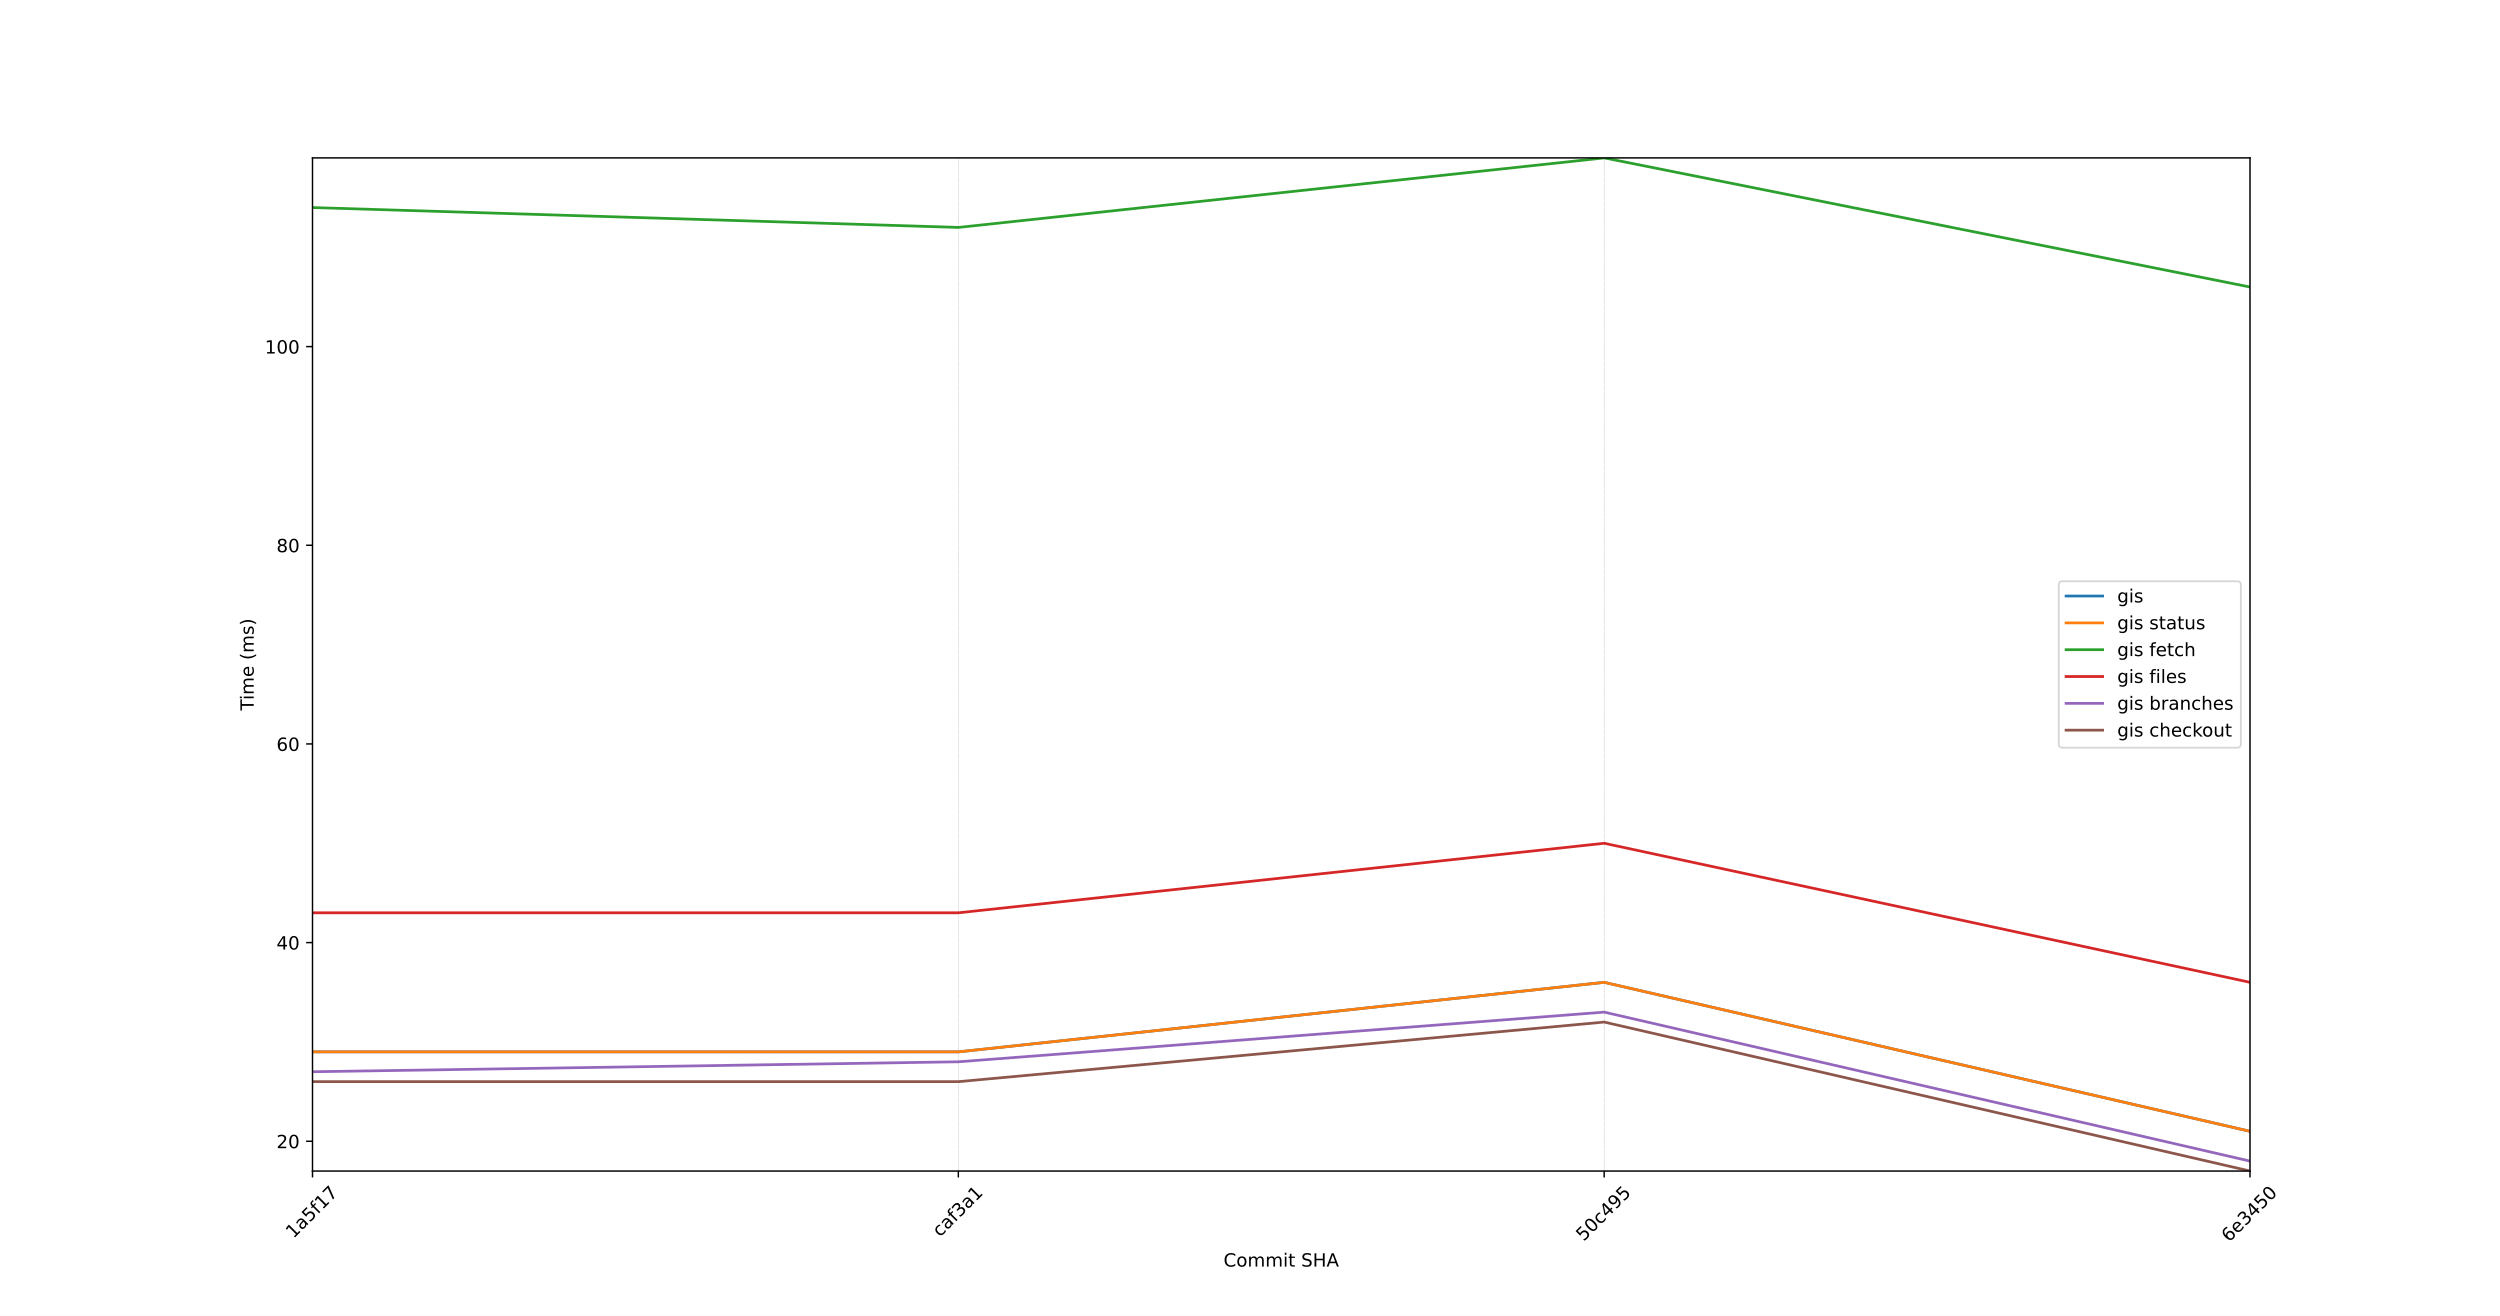
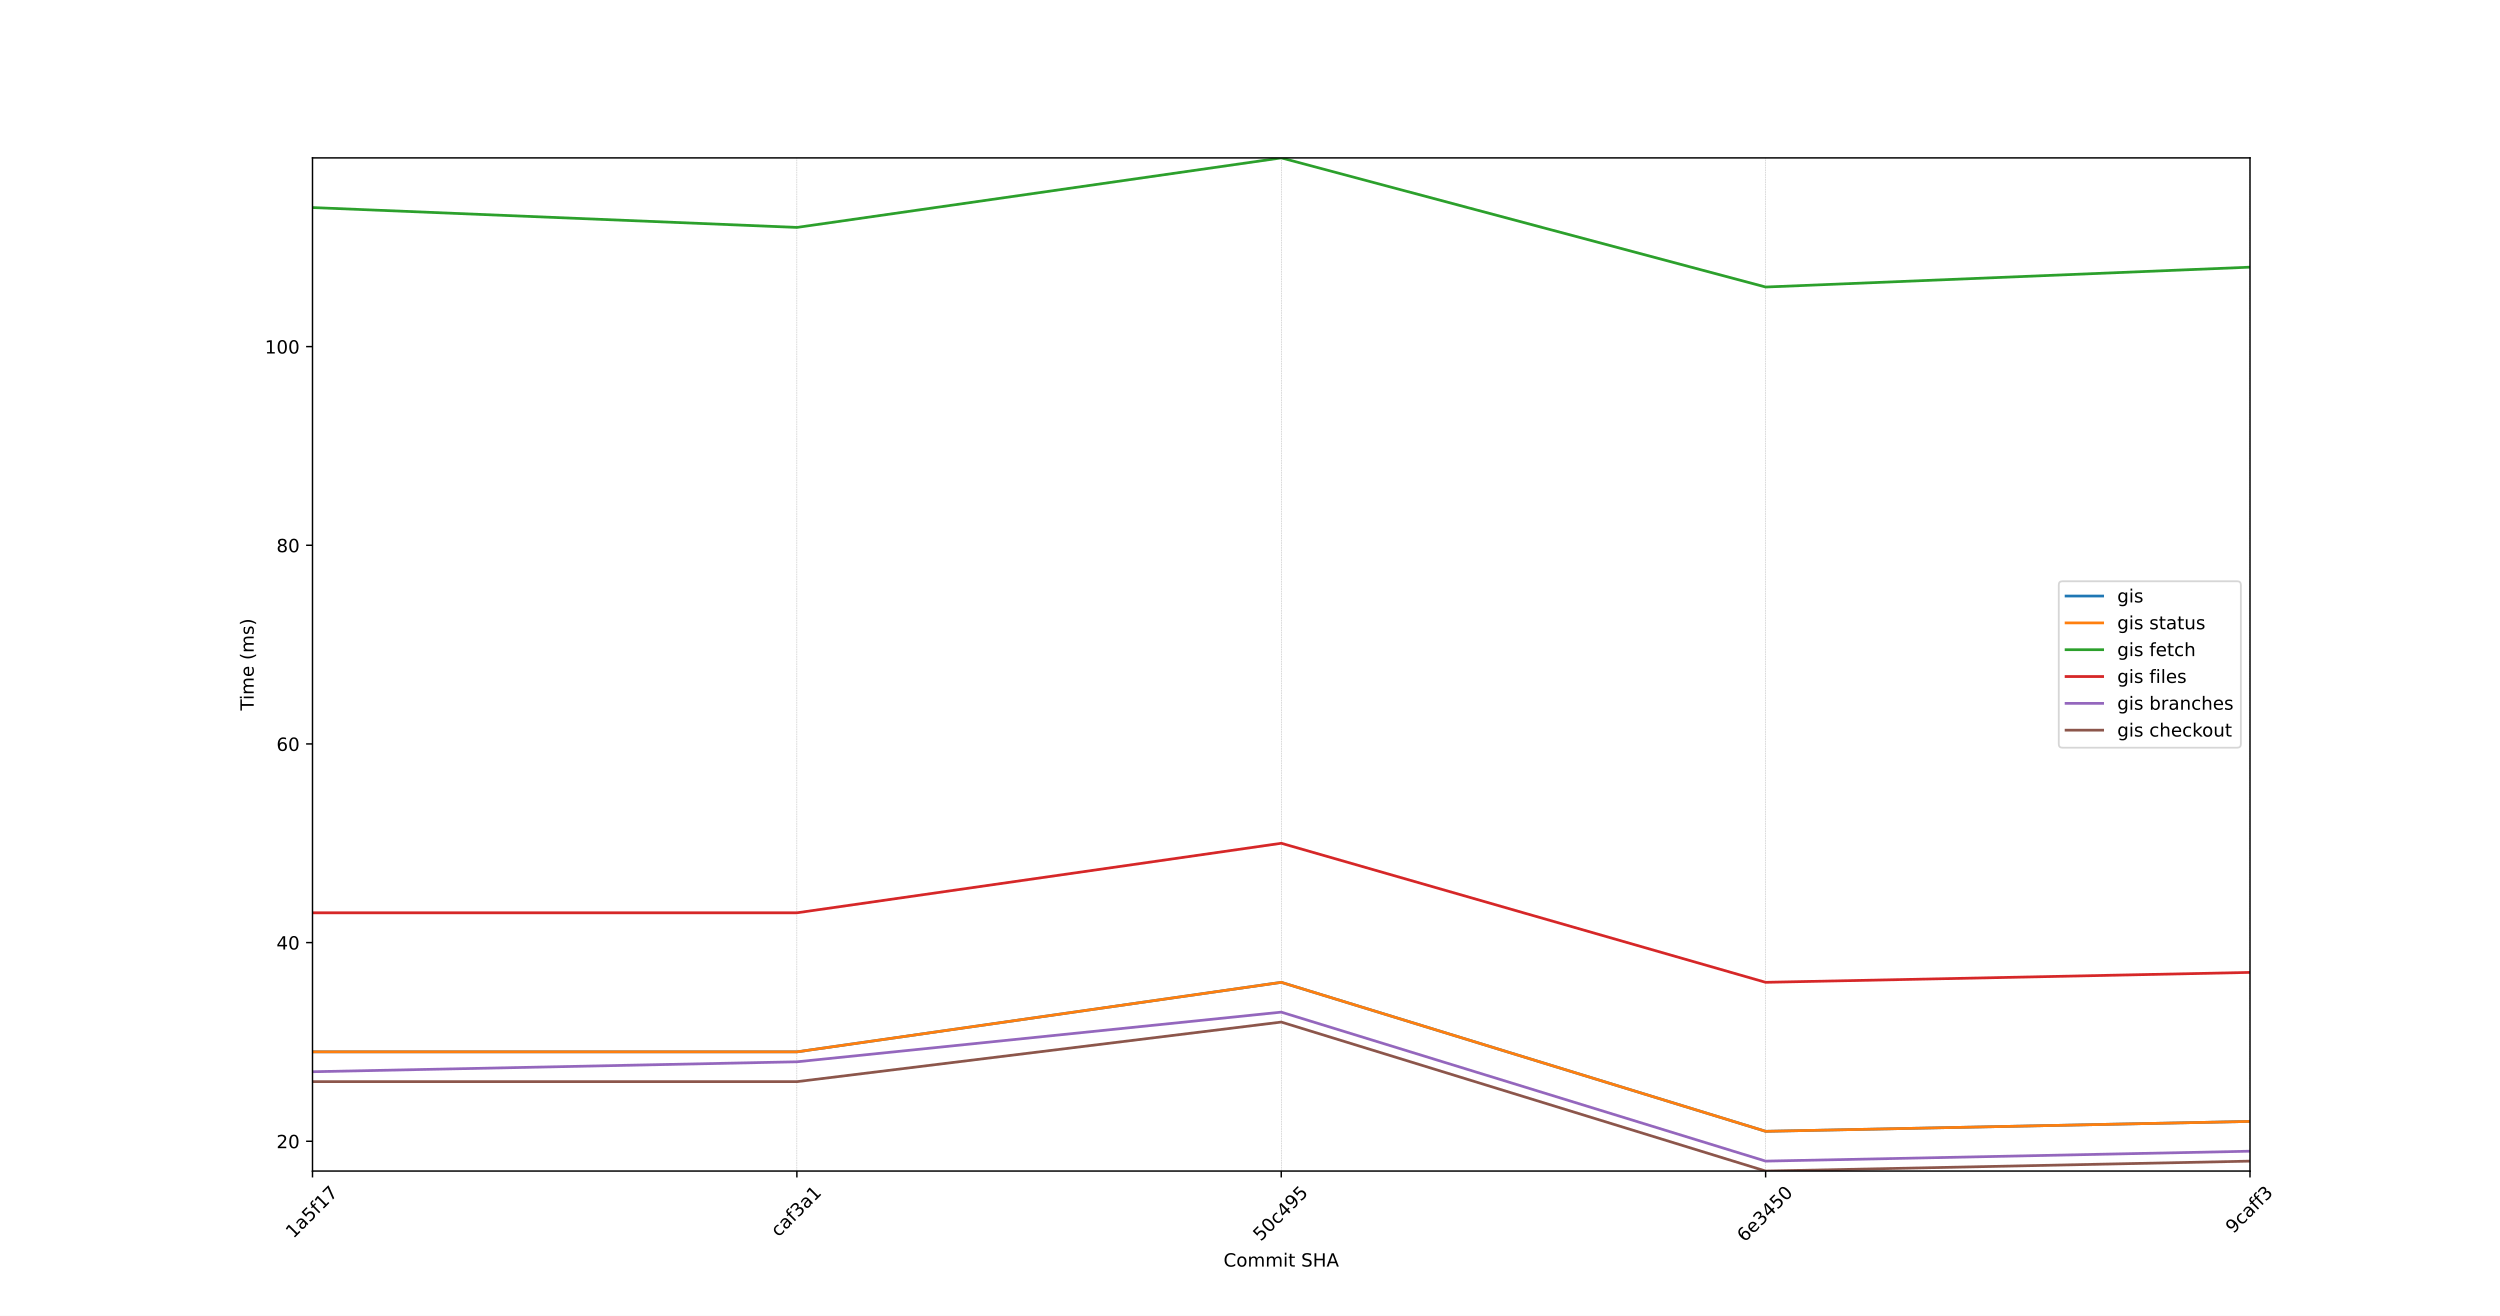
<svg xmlns="http://www.w3.org/2000/svg" xmlns:xlink="http://www.w3.org/1999/xlink" width="1368pt" height="720pt" viewBox="0 0 1368 720" version="1.1">
  <defs>
    <style type="text/css">*{stroke-linejoin: round; stroke-linecap: butt}</style>
  </defs>
  <g id="figure_1">
    <g id="patch_1">
      <path d="M 0 720  L 1368 720  L 1368 0  L 0 0  z " style="fill: #ffffff" />
    </g>
    <g id="axes_1">
      <g id="patch_2">
        <path d="M 171 640.8  L 1231.2 640.8  L 1231.2 86.4  L 171 86.4  z " style="fill: #ffffff" />
      </g>
      <g id="matplotlib.axis_1">
        <g id="xtick_1">
          <g id="line2d_1">
-             <path d="M 171 640.8  L 171 86.4  " clip-path="url(#p12f95e344f)" style="fill: none; stroke-dasharray: 0.925,0.4; stroke-dashoffset: 0; stroke: #b0b0b0; stroke-width: 0.25" />
+             <path d="M 171 640.8  L 171 86.4  " clip-path="url(#p77482edade)" style="fill: none; stroke-dasharray: 0.925,0.4; stroke-dashoffset: 0; stroke: #b0b0b0; stroke-width: 0.25" />
          </g>
          <g id="line2d_2">
            <defs>
-               <path id="m1bdcd561ec" d="M 0 0  L 0 3.5  " style="stroke: #000000; stroke-width: 0.8" />
-             </defs>
-             <g>
-               <use xlink:href="#m1bdcd561ec" x="171" y="640.8" style="stroke: #000000; stroke-width: 0.8" />
+               <path id="mb368ccbe7f" d="M 0 0  L 0 3.5  " style="stroke: #000000; stroke-width: 0.8" />
+             </defs>
+             <g>
+               <use xlink:href="#mb368ccbe7f" x="171" y="640.8" style="stroke: #000000; stroke-width: 0.8" />
            </g>
          </g>
          <g id="text_1">
            <g transform="translate(160.542 677.9913) rotate(-45) scale(0.1 -0.1)">
              <defs>
                <path id="DejaVuSans-31" d="M 794 531  L 1825 531  L 1825 4091  L 703 3866  L 703 4441  L 1819 4666  L 2450 4666  L 2450 531  L 3481 531  L 3481 0  L 794 0  L 794 531  z " transform="scale(0.015625)" />
                <path id="DejaVuSans-61" d="M 2194 1759  Q 1497 1759 1228 1600  Q 959 1441 959 1056  Q 959 750 1161 570  Q 1363 391 1709 391  Q 2188 391 2477 730  Q 2766 1069 2766 1631  L 2766 1759  L 2194 1759  z M 3341 1997  L 3341 0  L 2766 0  L 2766 531  Q 2569 213 2275 61  Q 1981 -91 1556 -91  Q 1019 -91 701 211  Q 384 513 384 1019  Q 384 1609 779 1909  Q 1175 2209 1959 2209  L 2766 2209  L 2766 2266  Q 2766 2663 2505 2880  Q 2244 3097 1772 3097  Q 1472 3097 1187 3025  Q 903 2953 641 2809  L 641 3341  Q 956 3463 1253 3523  Q 1550 3584 1831 3584  Q 2591 3584 2966 3190  Q 3341 2797 3341 1997  z " transform="scale(0.015625)" />
                <path id="DejaVuSans-35" d="M 691 4666  L 3169 4666  L 3169 4134  L 1269 4134  L 1269 2991  Q 1406 3038 1543 3061  Q 1681 3084 1819 3084  Q 2600 3084 3056 2656  Q 3513 2228 3513 1497  Q 3513 744 3044 326  Q 2575 -91 1722 -91  Q 1428 -91 1123 -41  Q 819 9 494 109  L 494 744  Q 775 591 1075 516  Q 1375 441 1709 441  Q 2250 441 2565 725  Q 2881 1009 2881 1497  Q 2881 1984 2565 2268  Q 2250 2553 1709 2553  Q 1456 2553 1204 2497  Q 953 2441 691 2322  L 691 4666  z " transform="scale(0.015625)" />
                <path id="DejaVuSans-66" d="M 2375 4863  L 2375 4384  L 1825 4384  Q 1516 4384 1395 4259  Q 1275 4134 1275 3809  L 1275 3500  L 2222 3500  L 2222 3053  L 1275 3053  L 1275 0  L 697 0  L 697 3053  L 147 3053  L 147 3500  L 697 3500  L 697 3744  Q 697 4328 969 4595  Q 1241 4863 1831 4863  L 2375 4863  z " transform="scale(0.015625)" />
                <path id="DejaVuSans-37" d="M 525 4666  L 3525 4666  L 3525 4397  L 1831 0  L 1172 0  L 2766 4134  L 525 4134  L 525 4666  z " transform="scale(0.015625)" />
              </defs>
              <use xlink:href="#DejaVuSans-31" />
              <use xlink:href="#DejaVuSans-61" x="63.623" />
              <use xlink:href="#DejaVuSans-35" x="124.902" />
              <use xlink:href="#DejaVuSans-66" x="188.525" />
              <use xlink:href="#DejaVuSans-31" x="223.73" />
              <use xlink:href="#DejaVuSans-37" x="287.354" />
            </g>
          </g>
        </g>
        <g id="xtick_2">
          <g id="line2d_3">
-             <path d="M 524.4 640.8  L 524.4 86.4  " clip-path="url(#p12f95e344f)" style="fill: none; stroke-dasharray: 0.925,0.4; stroke-dashoffset: 0; stroke: #b0b0b0; stroke-width: 0.25" />
+             <path d="M 436.05 640.8  L 436.05 86.4  " clip-path="url(#p77482edade)" style="fill: none; stroke-dasharray: 0.925,0.4; stroke-dashoffset: 0; stroke: #b0b0b0; stroke-width: 0.25" />
          </g>
          <g id="line2d_4">
            <g>
-               <use xlink:href="#m1bdcd561ec" x="524.4" y="640.8" style="stroke: #000000; stroke-width: 0.8" />
+               <use xlink:href="#mb368ccbe7f" x="436.05" y="640.8" style="stroke: #000000; stroke-width: 0.8" />
            </g>
          </g>
          <g id="text_2">
-             <g transform="translate(514.3304 677.2145) rotate(-45) scale(0.1 -0.1)">
+             <g transform="translate(425.9804 677.2145) rotate(-45) scale(0.1 -0.1)">
              <defs>
                <path id="DejaVuSans-63" d="M 3122 3366  L 3122 2828  Q 2878 2963 2633 3030  Q 2388 3097 2138 3097  Q 1578 3097 1268 2742  Q 959 2388 959 1747  Q 959 1106 1268 751  Q 1578 397 2138 397  Q 2388 397 2633 464  Q 2878 531 3122 666  L 3122 134  Q 2881 22 2623 -34  Q 2366 -91 2075 -91  Q 1284 -91 818 406  Q 353 903 353 1747  Q 353 2603 823 3093  Q 1294 3584 2113 3584  Q 2378 3584 2631 3529  Q 2884 3475 3122 3366  z " transform="scale(0.015625)" />
                <path id="DejaVuSans-33" d="M 2597 2516  Q 3050 2419 3304 2112  Q 3559 1806 3559 1356  Q 3559 666 3084 287  Q 2609 -91 1734 -91  Q 1441 -91 1130 -33  Q 819 25 488 141  L 488 750  Q 750 597 1062 519  Q 1375 441 1716 441  Q 2309 441 2620 675  Q 2931 909 2931 1356  Q 2931 1769 2642 2001  Q 2353 2234 1838 2234  L 1294 2234  L 1294 2753  L 1863 2753  Q 2328 2753 2575 2939  Q 2822 3125 2822 3475  Q 2822 3834 2567 4026  Q 2313 4219 1838 4219  Q 1578 4219 1281 4162  Q 984 4106 628 3988  L 628 4550  Q 988 4650 1302 4700  Q 1616 4750 1894 4750  Q 2613 4750 3031 4423  Q 3450 4097 3450 3541  Q 3450 3153 3228 2886  Q 3006 2619 2597 2516  z " transform="scale(0.015625)" />
              </defs>
              <use xlink:href="#DejaVuSans-63" />
              <use xlink:href="#DejaVuSans-61" x="54.98" />
              <use xlink:href="#DejaVuSans-66" x="116.26" />
              <use xlink:href="#DejaVuSans-33" x="151.465" />
              <use xlink:href="#DejaVuSans-61" x="215.088" />
              <use xlink:href="#DejaVuSans-31" x="276.367" />
            </g>
          </g>
        </g>
        <g id="xtick_3">
          <g id="line2d_5">
-             <path d="M 877.8 640.8  L 877.8 86.4  " clip-path="url(#p12f95e344f)" style="fill: none; stroke-dasharray: 0.925,0.4; stroke-dashoffset: 0; stroke: #b0b0b0; stroke-width: 0.25" />
+             <path d="M 701.1 640.8  L 701.1 86.4  " clip-path="url(#p77482edade)" style="fill: none; stroke-dasharray: 0.925,0.4; stroke-dashoffset: 0; stroke: #b0b0b0; stroke-width: 0.25" />
          </g>
          <g id="line2d_6">
            <g>
-               <use xlink:href="#m1bdcd561ec" x="877.8" y="640.8" style="stroke: #000000; stroke-width: 0.8" />
+               <use xlink:href="#mb368ccbe7f" x="701.1" y="640.8" style="stroke: #000000; stroke-width: 0.8" />
            </g>
          </g>
          <g id="text_3">
-             <g transform="translate(866.5598 679.5557) rotate(-45) scale(0.1 -0.1)">
+             <g transform="translate(689.8598 679.5557) rotate(-45) scale(0.1 -0.1)">
              <defs>
                <path id="DejaVuSans-30" d="M 2034 4250  Q 1547 4250 1301 3770  Q 1056 3291 1056 2328  Q 1056 1369 1301 889  Q 1547 409 2034 409  Q 2525 409 2770 889  Q 3016 1369 3016 2328  Q 3016 3291 2770 3770  Q 2525 4250 2034 4250  z M 2034 4750  Q 2819 4750 3233 4129  Q 3647 3509 3647 2328  Q 3647 1150 3233 529  Q 2819 -91 2034 -91  Q 1250 -91 836 529  Q 422 1150 422 2328  Q 422 3509 836 4129  Q 1250 4750 2034 4750  z " transform="scale(0.015625)" />
                <path id="DejaVuSans-34" d="M 2419 4116  L 825 1625  L 2419 1625  L 2419 4116  z M 2253 4666  L 3047 4666  L 3047 1625  L 3713 1625  L 3713 1100  L 3047 1100  L 3047 0  L 2419 0  L 2419 1100  L 313 1100  L 313 1709  L 2253 4666  z " transform="scale(0.015625)" />
                <path id="DejaVuSans-39" d="M 703 97  L 703 672  Q 941 559 1184 500  Q 1428 441 1663 441  Q 2288 441 2617 861  Q 2947 1281 2994 2138  Q 2813 1869 2534 1725  Q 2256 1581 1919 1581  Q 1219 1581 811 2004  Q 403 2428 403 3163  Q 403 3881 828 4315  Q 1253 4750 1959 4750  Q 2769 4750 3195 4129  Q 3622 3509 3622 2328  Q 3622 1225 3098 567  Q 2575 -91 1691 -91  Q 1453 -91 1209 -44  Q 966 3 703 97  z M 1959 2075  Q 2384 2075 2632 2365  Q 2881 2656 2881 3163  Q 2881 3666 2632 3958  Q 2384 4250 1959 4250  Q 1534 4250 1286 3958  Q 1038 3666 1038 3163  Q 1038 2656 1286 2365  Q 1534 2075 1959 2075  z " transform="scale(0.015625)" />
              </defs>
              <use xlink:href="#DejaVuSans-35" />
              <use xlink:href="#DejaVuSans-30" x="63.623" />
              <use xlink:href="#DejaVuSans-63" x="127.246" />
              <use xlink:href="#DejaVuSans-34" x="182.227" />
              <use xlink:href="#DejaVuSans-39" x="245.85" />
              <use xlink:href="#DejaVuSans-35" x="309.473" />
            </g>
          </g>
        </g>
        <g id="xtick_4">
          <g id="line2d_7">
-             <path d="M 1231.2 640.8  L 1231.2 86.4  " clip-path="url(#p12f95e344f)" style="fill: none; stroke-dasharray: 0.925,0.4; stroke-dashoffset: 0; stroke: #b0b0b0; stroke-width: 0.25" />
+             <path d="M 966.15 640.8  L 966.15 86.4  " clip-path="url(#p77482edade)" style="fill: none; stroke-dasharray: 0.925,0.4; stroke-dashoffset: 0; stroke: #b0b0b0; stroke-width: 0.25" />
          </g>
          <g id="line2d_8">
            <g>
-               <use xlink:href="#m1bdcd561ec" x="1231.2" y="640.8" style="stroke: #000000; stroke-width: 0.8" />
+               <use xlink:href="#mb368ccbe7f" x="966.15" y="640.8" style="stroke: #000000; stroke-width: 0.8" />
            </g>
          </g>
          <g id="text_4">
-             <g transform="translate(1219.728 680.0187) rotate(-45) scale(0.1 -0.1)">
+             <g transform="translate(954.6783 680.0187) rotate(-45) scale(0.1 -0.1)">
              <defs>
                <path id="DejaVuSans-36" d="M 2113 2584  Q 1688 2584 1439 2293  Q 1191 2003 1191 1497  Q 1191 994 1439 701  Q 1688 409 2113 409  Q 2538 409 2786 701  Q 3034 994 3034 1497  Q 3034 2003 2786 2293  Q 2538 2584 2113 2584  z M 3366 4563  L 3366 3988  Q 3128 4100 2886 4159  Q 2644 4219 2406 4219  Q 1781 4219 1451 3797  Q 1122 3375 1075 2522  Q 1259 2794 1537 2939  Q 1816 3084 2150 3084  Q 2853 3084 3261 2657  Q 3669 2231 3669 1497  Q 3669 778 3244 343  Q 2819 -91 2113 -91  Q 1303 -91 875 529  Q 447 1150 447 2328  Q 447 3434 972 4092  Q 1497 4750 2381 4750  Q 2619 4750 2861 4703  Q 3103 4656 3366 4563  z " transform="scale(0.015625)" />
                <path id="DejaVuSans-65" d="M 3597 1894  L 3597 1613  L 953 1613  Q 991 1019 1311 708  Q 1631 397 2203 397  Q 2534 397 2845 478  Q 3156 559 3463 722  L 3463 178  Q 3153 47 2828 -22  Q 2503 -91 2169 -91  Q 1331 -91 842 396  Q 353 884 353 1716  Q 353 2575 817 3079  Q 1281 3584 2069 3584  Q 2775 3584 3186 3129  Q 3597 2675 3597 1894  z M 3022 2063  Q 3016 2534 2758 2815  Q 2500 3097 2075 3097  Q 1594 3097 1305 2825  Q 1016 2553 972 2059  L 3022 2063  z " transform="scale(0.015625)" />
              </defs>
              <use xlink:href="#DejaVuSans-36" />
              <use xlink:href="#DejaVuSans-65" x="63.623" />
              <use xlink:href="#DejaVuSans-33" x="125.146" />
              <use xlink:href="#DejaVuSans-34" x="188.77" />
              <use xlink:href="#DejaVuSans-35" x="252.393" />
              <use xlink:href="#DejaVuSans-30" x="316.016" />
            </g>
          </g>
        </g>
-         <g id="text_5">
+         <g id="xtick_5">
+           <g id="line2d_9">
+             <path d="M 1231.2 640.8  L 1231.2 86.4  " clip-path="url(#p77482edade)" style="fill: none; stroke-dasharray: 0.925,0.4; stroke-dashoffset: 0; stroke: #b0b0b0; stroke-width: 0.25" />
+           </g>
+           <g id="line2d_10">
+             <g>
+               <use xlink:href="#mb368ccbe7f" x="1231.2" y="640.8" style="stroke: #000000; stroke-width: 0.8" />
+             </g>
+           </g>
+           <g id="text_5">
+             <g transform="translate(1222.052 675.3705) rotate(-45) scale(0.1 -0.1)">
+               <use xlink:href="#DejaVuSans-39" />
+               <use xlink:href="#DejaVuSans-63" x="63.623" />
+               <use xlink:href="#DejaVuSans-61" x="118.604" />
+               <use xlink:href="#DejaVuSans-66" x="179.883" />
+               <use xlink:href="#DejaVuSans-66" x="215.088" />
+               <use xlink:href="#DejaVuSans-33" x="250.293" />
+             </g>
+           </g>
+         </g>
+         <g id="text_6">
          <g transform="translate(669.5156 693.0877) scale(0.1 -0.1)">
            <defs>
              <path id="DejaVuSans-43" d="M 4122 4306  L 4122 3641  Q 3803 3938 3442 4084  Q 3081 4231 2675 4231  Q 1875 4231 1450 3742  Q 1025 3253 1025 2328  Q 1025 1406 1450 917  Q 1875 428 2675 428  Q 3081 428 3442 575  Q 3803 722 4122 1019  L 4122 359  Q 3791 134 3420 21  Q 3050 -91 2638 -91  Q 1578 -91 968 557  Q 359 1206 359 2328  Q 359 3453 968 4101  Q 1578 4750 2638 4750  Q 3056 4750 3426 4639  Q 3797 4528 4122 4306  z " transform="scale(0.015625)" />
              <path id="DejaVuSans-6f" d="M 1959 3097  Q 1497 3097 1228 2736  Q 959 2375 959 1747  Q 959 1119 1226 758  Q 1494 397 1959 397  Q 2419 397 2687 759  Q 2956 1122 2956 1747  Q 2956 2369 2687 2733  Q 2419 3097 1959 3097  z M 1959 3584  Q 2709 3584 3137 3096  Q 3566 2609 3566 1747  Q 3566 888 3137 398  Q 2709 -91 1959 -91  Q 1206 -91 779 398  Q 353 888 353 1747  Q 353 2609 779 3096  Q 1206 3584 1959 3584  z " transform="scale(0.015625)" />
              <path id="DejaVuSans-6d" d="M 3328 2828  Q 3544 3216 3844 3400  Q 4144 3584 4550 3584  Q 5097 3584 5394 3201  Q 5691 2819 5691 2113  L 5691 0  L 5113 0  L 5113 2094  Q 5113 2597 4934 2840  Q 4756 3084 4391 3084  Q 3944 3084 3684 2787  Q 3425 2491 3425 1978  L 3425 0  L 2847 0  L 2847 2094  Q 2847 2600 2669 2842  Q 2491 3084 2119 3084  Q 1678 3084 1418 2786  Q 1159 2488 1159 1978  L 1159 0  L 581 0  L 581 3500  L 1159 3500  L 1159 2956  Q 1356 3278 1631 3431  Q 1906 3584 2284 3584  Q 2666 3584 2933 3390  Q 3200 3197 3328 2828  z " transform="scale(0.015625)" />
              <path id="DejaVuSans-69" d="M 603 3500  L 1178 3500  L 1178 0  L 603 0  L 603 3500  z M 603 4863  L 1178 4863  L 1178 4134  L 603 4134  L 603 4863  z " transform="scale(0.015625)" />
              <path id="DejaVuSans-74" d="M 1172 4494  L 1172 3500  L 2356 3500  L 2356 3053  L 1172 3053  L 1172 1153  Q 1172 725 1289 603  Q 1406 481 1766 481  L 2356 481  L 2356 0  L 1766 0  Q 1100 0 847 248  Q 594 497 594 1153  L 594 3053  L 172 3053  L 172 3500  L 594 3500  L 594 4494  L 1172 4494  z " transform="scale(0.015625)" />
              <path id="DejaVuSans-20" transform="scale(0.015625)" />
              <path id="DejaVuSans-53" d="M 3425 4513  L 3425 3897  Q 3066 4069 2747 4153  Q 2428 4238 2131 4238  Q 1616 4238 1336 4038  Q 1056 3838 1056 3469  Q 1056 3159 1242 3001  Q 1428 2844 1947 2747  L 2328 2669  Q 3034 2534 3370 2195  Q 3706 1856 3706 1288  Q 3706 609 3251 259  Q 2797 -91 1919 -91  Q 1588 -91 1214 -16  Q 841 59 441 206  L 441 856  Q 825 641 1194 531  Q 1563 422 1919 422  Q 2459 422 2753 634  Q 3047 847 3047 1241  Q 3047 1584 2836 1778  Q 2625 1972 2144 2069  L 1759 2144  Q 1053 2284 737 2584  Q 422 2884 422 3419  Q 422 4038 858 4394  Q 1294 4750 2059 4750  Q 2388 4750 2728 4690  Q 3069 4631 3425 4513  z " transform="scale(0.015625)" />
              <path id="DejaVuSans-48" d="M 628 4666  L 1259 4666  L 1259 2753  L 3553 2753  L 3553 4666  L 4184 4666  L 4184 0  L 3553 0  L 3553 2222  L 1259 2222  L 1259 0  L 628 0  L 628 4666  z " transform="scale(0.015625)" />
              <path id="DejaVuSans-41" d="M 2188 4044  L 1331 1722  L 3047 1722  L 2188 4044  z M 1831 4666  L 2547 4666  L 4325 0  L 3669 0  L 3244 1197  L 1141 1197  L 716 0  L 50 0  L 1831 4666  z " transform="scale(0.015625)" />
            </defs>
            <use xlink:href="#DejaVuSans-43" />
            <use xlink:href="#DejaVuSans-6f" x="69.824" />
            <use xlink:href="#DejaVuSans-6d" x="131.006" />
            <use xlink:href="#DejaVuSans-6d" x="228.418" />
            <use xlink:href="#DejaVuSans-69" x="325.83" />
            <use xlink:href="#DejaVuSans-74" x="353.613" />
            <use xlink:href="#DejaVuSans-20" x="392.822" />
            <use xlink:href="#DejaVuSans-53" x="424.609" />
            <use xlink:href="#DejaVuSans-48" x="488.086" />
            <use xlink:href="#DejaVuSans-41" x="563.281" />
          </g>
        </g>
      </g>
      <g id="matplotlib.axis_2">
        <g id="ytick_1">
-           <g id="line2d_9">
-             <defs>
-               <path id="m704fccccf2" d="M 0 0  L -3.5 0  " style="stroke: #000000; stroke-width: 0.8" />
-             </defs>
-             <g>
-               <use xlink:href="#m704fccccf2" x="171" y="624.494" style="stroke: #000000; stroke-width: 0.8" />
-             </g>
-           </g>
-           <g id="text_6">
+           <g id="line2d_11">
+             <defs>
+               <path id="mae0abee062" d="M 0 0  L -3.5 0  " style="stroke: #000000; stroke-width: 0.8" />
+             </defs>
+             <g>
+               <use xlink:href="#mae0abee062" x="171" y="624.494" style="stroke: #000000; stroke-width: 0.8" />
+             </g>
+           </g>
+           <g id="text_7">
            <g transform="translate(151.275 628.2933) scale(0.1 -0.1)">
              <defs>
                <path id="DejaVuSans-32" d="M 1228 531  L 3431 531  L 3431 0  L 469 0  L 469 531  Q 828 903 1448 1529  Q 2069 2156 2228 2338  Q 2531 2678 2651 2914  Q 2772 3150 2772 3378  Q 2772 3750 2511 3984  Q 2250 4219 1831 4219  Q 1534 4219 1204 4116  Q 875 4013 500 3803  L 500 4441  Q 881 4594 1212 4672  Q 1544 4750 1819 4750  Q 2544 4750 2975 4387  Q 3406 4025 3406 3419  Q 3406 3131 3298 2873  Q 3191 2616 2906 2266  Q 2828 2175 2409 1742  Q 1991 1309 1228 531  z " transform="scale(0.015625)" />
              </defs>
              <use xlink:href="#DejaVuSans-32" />
              <use xlink:href="#DejaVuSans-30" x="63.623" />
            </g>
          </g>
        </g>
        <g id="ytick_2">
-           <g id="line2d_10">
-             <g>
-               <use xlink:href="#m704fccccf2" x="171" y="515.788" style="stroke: #000000; stroke-width: 0.8" />
-             </g>
-           </g>
-           <g id="text_7">
+           <g id="line2d_12">
+             <g>
+               <use xlink:href="#mae0abee062" x="171" y="515.788" style="stroke: #000000; stroke-width: 0.8" />
+             </g>
+           </g>
+           <g id="text_8">
            <g transform="translate(151.275 519.5875) scale(0.1 -0.1)">
              <use xlink:href="#DejaVuSans-34" />
              <use xlink:href="#DejaVuSans-30" x="63.623" />
            </g>
          </g>
        </g>
        <g id="ytick_3">
-           <g id="line2d_11">
-             <g>
-               <use xlink:href="#m704fccccf2" x="171" y="407.082" style="stroke: #000000; stroke-width: 0.8" />
-             </g>
-           </g>
-           <g id="text_8">
+           <g id="line2d_13">
+             <g>
+               <use xlink:href="#mae0abee062" x="171" y="407.082" style="stroke: #000000; stroke-width: 0.8" />
+             </g>
+           </g>
+           <g id="text_9">
            <g transform="translate(151.275 410.8816) scale(0.1 -0.1)">
              <use xlink:href="#DejaVuSans-36" />
              <use xlink:href="#DejaVuSans-30" x="63.623" />
            </g>
          </g>
        </g>
        <g id="ytick_4">
-           <g id="line2d_12">
-             <g>
-               <use xlink:href="#m704fccccf2" x="171" y="298.376" style="stroke: #000000; stroke-width: 0.8" />
-             </g>
-           </g>
-           <g id="text_9">
+           <g id="line2d_14">
+             <g>
+               <use xlink:href="#mae0abee062" x="171" y="298.376" style="stroke: #000000; stroke-width: 0.8" />
+             </g>
+           </g>
+           <g id="text_10">
            <g transform="translate(151.275 302.1757) scale(0.1 -0.1)">
              <defs>
                <path id="DejaVuSans-38" d="M 2034 2216  Q 1584 2216 1326 1975  Q 1069 1734 1069 1313  Q 1069 891 1326 650  Q 1584 409 2034 409  Q 2484 409 2743 651  Q 3003 894 3003 1313  Q 3003 1734 2745 1975  Q 2488 2216 2034 2216  z M 1403 2484  Q 997 2584 770 2862  Q 544 3141 544 3541  Q 544 4100 942 4425  Q 1341 4750 2034 4750  Q 2731 4750 3128 4425  Q 3525 4100 3525 3541  Q 3525 3141 3298 2862  Q 3072 2584 2669 2484  Q 3125 2378 3379 2068  Q 3634 1759 3634 1313  Q 3634 634 3220 271  Q 2806 -91 2034 -91  Q 1263 -91 848 271  Q 434 634 434 1313  Q 434 1759 690 2068  Q 947 2378 1403 2484  z M 1172 3481  Q 1172 3119 1398 2916  Q 1625 2713 2034 2713  Q 2441 2713 2670 2916  Q 2900 3119 2900 3481  Q 2900 3844 2670 4047  Q 2441 4250 2034 4250  Q 1625 4250 1398 4047  Q 1172 3844 1172 3481  z " transform="scale(0.015625)" />
              </defs>
              <use xlink:href="#DejaVuSans-38" />
              <use xlink:href="#DejaVuSans-30" x="63.623" />
            </g>
          </g>
        </g>
        <g id="ytick_5">
-           <g id="line2d_13">
-             <g>
-               <use xlink:href="#m704fccccf2" x="171" y="189.671" style="stroke: #000000; stroke-width: 0.8" />
-             </g>
-           </g>
-           <g id="text_10">
+           <g id="line2d_15">
+             <g>
+               <use xlink:href="#mae0abee062" x="171" y="189.671" style="stroke: #000000; stroke-width: 0.8" />
+             </g>
+           </g>
+           <g id="text_11">
            <g transform="translate(144.9125 193.4698) scale(0.1 -0.1)">
              <use xlink:href="#DejaVuSans-31" />
              <use xlink:href="#DejaVuSans-30" x="63.623" />
              <use xlink:href="#DejaVuSans-30" x="127.246" />
            </g>
          </g>
        </g>
-         <g id="text_11">
+         <g id="text_12">
          <g transform="translate(138.8328 388.7992) rotate(-90) scale(0.1 -0.1)">
            <defs>
              <path id="DejaVuSans-54" d="M -19 4666  L 3928 4666  L 3928 4134  L 2272 4134  L 2272 0  L 1638 0  L 1638 4134  L -19 4134  L -19 4666  z " transform="scale(0.015625)" />
              <path id="DejaVuSans-28" d="M 1984 4856  Q 1566 4138 1362 3434  Q 1159 2731 1159 2009  Q 1159 1288 1364 580  Q 1569 -128 1984 -844  L 1484 -844  Q 1016 -109 783 600  Q 550 1309 550 2009  Q 550 2706 781 3412  Q 1013 4119 1484 4856  L 1984 4856  z " transform="scale(0.015625)" />
              <path id="DejaVuSans-73" d="M 2834 3397  L 2834 2853  Q 2591 2978 2328 3040  Q 2066 3103 1784 3103  Q 1356 3103 1142 2972  Q 928 2841 928 2578  Q 928 2378 1081 2264  Q 1234 2150 1697 2047  L 1894 2003  Q 2506 1872 2764 1633  Q 3022 1394 3022 966  Q 3022 478 2636 193  Q 2250 -91 1575 -91  Q 1294 -91 989 -36  Q 684 19 347 128  L 347 722  Q 666 556 975 473  Q 1284 391 1588 391  Q 1994 391 2212 530  Q 2431 669 2431 922  Q 2431 1156 2273 1281  Q 2116 1406 1581 1522  L 1381 1569  Q 847 1681 609 1914  Q 372 2147 372 2553  Q 372 3047 722 3315  Q 1072 3584 1716 3584  Q 2034 3584 2315 3537  Q 2597 3491 2834 3397  z " transform="scale(0.015625)" />
              <path id="DejaVuSans-29" d="M 513 4856  L 1013 4856  Q 1481 4119 1714 3412  Q 1947 2706 1947 2009  Q 1947 1309 1714 600  Q 1481 -109 1013 -844  L 513 -844  Q 928 -128 1133 580  Q 1338 1288 1338 2009  Q 1338 2731 1133 3434  Q 928 4138 513 4856  z " transform="scale(0.015625)" />
            </defs>
            <use xlink:href="#DejaVuSans-54" />
            <use xlink:href="#DejaVuSans-69" x="57.959" />
            <use xlink:href="#DejaVuSans-6d" x="85.742" />
            <use xlink:href="#DejaVuSans-65" x="183.154" />
            <use xlink:href="#DejaVuSans-20" x="244.678" />
            <use xlink:href="#DejaVuSans-28" x="276.465" />
            <use xlink:href="#DejaVuSans-6d" x="315.479" />
            <use xlink:href="#DejaVuSans-73" x="412.891" />
            <use xlink:href="#DejaVuSans-29" x="464.99" />
          </g>
        </g>
      </g>
-       <g id="line2d_14">
-         <path d="M 171 575.576  L 524.4 575.576  L 877.8 537.529  L 1231.2 619.059  " clip-path="url(#p12f95e344f)" style="fill: none; stroke: #1f77b4; stroke-width: 1.5; stroke-linecap: square" />
-       </g>
-       <g id="line2d_15">
-         <path d="M 171 575.576  L 524.4 575.576  L 877.8 537.529  L 1231.2 619.059  " clip-path="url(#p12f95e344f)" style="fill: none; stroke: #ff7f0e; stroke-width: 1.5; stroke-linecap: square" />
-       </g>
      <g id="line2d_16">
-         <path d="M 171 113.576  L 524.4 124.447  L 877.8 86.4  L 1231.2 157.059  " clip-path="url(#p12f95e344f)" style="fill: none; stroke: #2ca02c; stroke-width: 1.5; stroke-linecap: square" />
+         <path d="M 171 575.576  L 436.05 575.576  L 701.1 537.529  L 966.15 619.059  L 1231.2 613.624  " clip-path="url(#p77482edade)" style="fill: none; stroke: #1f77b4; stroke-width: 1.5; stroke-linecap: square" />
      </g>
      <g id="line2d_17">
-         <path d="M 171 499.482  L 524.4 499.482  L 877.8 461.435  L 1231.2 537.529  " clip-path="url(#p12f95e344f)" style="fill: none; stroke: #d62728; stroke-width: 1.5; stroke-linecap: square" />
+         <path d="M 171 575.576  L 436.05 575.576  L 701.1 537.529  L 966.15 619.059  L 1231.2 613.624  " clip-path="url(#p77482edade)" style="fill: none; stroke: #ff7f0e; stroke-width: 1.5; stroke-linecap: square" />
      </g>
      <g id="line2d_18">
-         <path d="M 171 586.447  L 524.4 581.012  L 877.8 553.835  L 1231.2 635.365  " clip-path="url(#p12f95e344f)" style="fill: none; stroke: #9467bd; stroke-width: 1.5; stroke-linecap: square" />
+         <path d="M 171 113.576  L 436.05 124.447  L 701.1 86.4  L 966.15 157.059  L 1231.2 146.188  " clip-path="url(#p77482edade)" style="fill: none; stroke: #2ca02c; stroke-width: 1.5; stroke-linecap: square" />
      </g>
      <g id="line2d_19">
-         <path d="M 171 591.882  L 524.4 591.882  L 877.8 559.271  L 1231.2 640.8  " clip-path="url(#p12f95e344f)" style="fill: none; stroke: #8c564b; stroke-width: 1.5; stroke-linecap: square" />
+         <path d="M 171 499.482  L 436.05 499.482  L 701.1 461.435  L 966.15 537.529  L 1231.2 532.094  " clip-path="url(#p77482edade)" style="fill: none; stroke: #d62728; stroke-width: 1.5; stroke-linecap: square" />
+       </g>
+       <g id="line2d_20">
+         <path d="M 171 586.447  L 436.05 581.012  L 701.1 553.835  L 966.15 635.365  L 1231.2 629.929  " clip-path="url(#p77482edade)" style="fill: none; stroke: #9467bd; stroke-width: 1.5; stroke-linecap: square" />
+       </g>
+       <g id="line2d_21">
+         <path d="M 171 591.882  L 436.05 591.882  L 701.1 559.271  L 966.15 640.8  L 1231.2 635.365  " clip-path="url(#p77482edade)" style="fill: none; stroke: #8c564b; stroke-width: 1.5; stroke-linecap: square" />
      </g>
      <g id="patch_3">
        <path d="M 171 640.8  L 171 86.4  " style="fill: none; stroke: #000000; stroke-width: 0.8; stroke-linejoin: miter; stroke-linecap: square" />
      </g>
      <g id="patch_4">
        <path d="M 1231.2 640.8  L 1231.2 86.4  " style="fill: none; stroke: #000000; stroke-width: 0.8; stroke-linejoin: miter; stroke-linecap: square" />
      </g>
      <g id="patch_5">
        <path d="M 171 640.8  L 1231.2 640.8  " style="fill: none; stroke: #000000; stroke-width: 0.8; stroke-linejoin: miter; stroke-linecap: square" />
      </g>
      <g id="patch_6">
        <path d="M 171 86.4  L 1231.2 86.4  " style="fill: none; stroke: #000000; stroke-width: 0.8; stroke-linejoin: miter; stroke-linecap: square" />
      </g>
      <g id="legend_1">
        <g id="patch_7">
          <path d="M 1128.562 409.134  L 1224.2 409.134  Q 1226.2 409.134 1226.2 407.134  L 1226.2 320.066  Q 1226.2 318.066 1224.2 318.066  L 1128.562 318.066  Q 1126.562 318.066 1126.562 320.066  L 1126.562 407.134  Q 1126.562 409.134 1128.562 409.134  z " style="fill: #ffffff; opacity: 0.8; stroke: #cccccc; stroke-linejoin: miter" />
        </g>
-         <g id="line2d_20">
+         <g id="line2d_22">
          <path d="M 1130.562 326.164  L 1140.562 326.164  L 1150.562 326.164  " style="fill: none; stroke: #1f77b4; stroke-width: 1.5; stroke-linecap: square" />
        </g>
-         <g id="text_12">
+         <g id="text_13">
          <g transform="translate(1158.562 329.6641) scale(0.1 -0.1)">
            <defs>
              <path id="DejaVuSans-67" d="M 2906 1791  Q 2906 2416 2648 2759  Q 2391 3103 1925 3103  Q 1463 3103 1205 2759  Q 947 2416 947 1791  Q 947 1169 1205 825  Q 1463 481 1925 481  Q 2391 481 2648 825  Q 2906 1169 2906 1791  z M 3481 434  Q 3481 -459 3084 -895  Q 2688 -1331 1869 -1331  Q 1566 -1331 1297 -1286  Q 1028 -1241 775 -1147  L 775 -588  Q 1028 -725 1275 -790  Q 1522 -856 1778 -856  Q 2344 -856 2625 -561  Q 2906 -266 2906 331  L 2906 616  Q 2728 306 2450 153  Q 2172 0 1784 0  Q 1141 0 747 490  Q 353 981 353 1791  Q 353 2603 747 3093  Q 1141 3584 1784 3584  Q 2172 3584 2450 3431  Q 2728 3278 2906 2969  L 2906 3500  L 3481 3500  L 3481 434  z " transform="scale(0.015625)" />
            </defs>
            <use xlink:href="#DejaVuSans-67" />
            <use xlink:href="#DejaVuSans-69" x="63.477" />
            <use xlink:href="#DejaVuSans-73" x="91.26" />
          </g>
        </g>
-         <g id="line2d_21">
+         <g id="line2d_23">
          <path d="M 1130.562 340.842  L 1140.562 340.842  L 1150.562 340.842  " style="fill: none; stroke: #ff7f0e; stroke-width: 1.5; stroke-linecap: square" />
        </g>
-         <g id="text_13">
+         <g id="text_14">
          <g transform="translate(1158.562 344.3422) scale(0.1 -0.1)">
            <defs>
              <path id="DejaVuSans-75" d="M 544 1381  L 544 3500  L 1119 3500  L 1119 1403  Q 1119 906 1312 657  Q 1506 409 1894 409  Q 2359 409 2629 706  Q 2900 1003 2900 1516  L 2900 3500  L 3475 3500  L 3475 0  L 2900 0  L 2900 538  Q 2691 219 2414 64  Q 2138 -91 1772 -91  Q 1169 -91 856 284  Q 544 659 544 1381  z M 1991 3584  L 1991 3584  z " transform="scale(0.015625)" />
            </defs>
            <use xlink:href="#DejaVuSans-67" />
            <use xlink:href="#DejaVuSans-69" x="63.477" />
            <use xlink:href="#DejaVuSans-73" x="91.26" />
            <use xlink:href="#DejaVuSans-20" x="143.359" />
            <use xlink:href="#DejaVuSans-73" x="175.146" />
            <use xlink:href="#DejaVuSans-74" x="227.246" />
            <use xlink:href="#DejaVuSans-61" x="266.455" />
            <use xlink:href="#DejaVuSans-74" x="327.734" />
            <use xlink:href="#DejaVuSans-75" x="366.943" />
            <use xlink:href="#DejaVuSans-73" x="430.322" />
          </g>
        </g>
-         <g id="line2d_22">
+         <g id="line2d_24">
          <path d="M 1130.562 355.52  L 1140.562 355.52  L 1150.562 355.52  " style="fill: none; stroke: #2ca02c; stroke-width: 1.5; stroke-linecap: square" />
        </g>
-         <g id="text_14">
+         <g id="text_15">
          <g transform="translate(1158.562 359.0203) scale(0.1 -0.1)">
            <defs>
              <path id="DejaVuSans-68" d="M 3513 2113  L 3513 0  L 2938 0  L 2938 2094  Q 2938 2591 2744 2837  Q 2550 3084 2163 3084  Q 1697 3084 1428 2787  Q 1159 2491 1159 1978  L 1159 0  L 581 0  L 581 4863  L 1159 4863  L 1159 2956  Q 1366 3272 1645 3428  Q 1925 3584 2291 3584  Q 2894 3584 3203 3211  Q 3513 2838 3513 2113  z " transform="scale(0.015625)" />
            </defs>
            <use xlink:href="#DejaVuSans-67" />
            <use xlink:href="#DejaVuSans-69" x="63.477" />
            <use xlink:href="#DejaVuSans-73" x="91.26" />
            <use xlink:href="#DejaVuSans-20" x="143.359" />
            <use xlink:href="#DejaVuSans-66" x="175.146" />
            <use xlink:href="#DejaVuSans-65" x="210.352" />
            <use xlink:href="#DejaVuSans-74" x="271.875" />
            <use xlink:href="#DejaVuSans-63" x="311.084" />
            <use xlink:href="#DejaVuSans-68" x="366.064" />
          </g>
        </g>
-         <g id="line2d_23">
+         <g id="line2d_25">
          <path d="M 1130.562 370.198  L 1140.562 370.198  L 1150.562 370.198  " style="fill: none; stroke: #d62728; stroke-width: 1.5; stroke-linecap: square" />
        </g>
-         <g id="text_15">
+         <g id="text_16">
          <g transform="translate(1158.562 373.6984) scale(0.1 -0.1)">
            <defs>
              <path id="DejaVuSans-6c" d="M 603 4863  L 1178 4863  L 1178 0  L 603 0  L 603 4863  z " transform="scale(0.015625)" />
            </defs>
            <use xlink:href="#DejaVuSans-67" />
            <use xlink:href="#DejaVuSans-69" x="63.477" />
            <use xlink:href="#DejaVuSans-73" x="91.26" />
            <use xlink:href="#DejaVuSans-20" x="143.359" />
            <use xlink:href="#DejaVuSans-66" x="175.146" />
            <use xlink:href="#DejaVuSans-69" x="210.352" />
            <use xlink:href="#DejaVuSans-6c" x="238.135" />
            <use xlink:href="#DejaVuSans-65" x="265.918" />
            <use xlink:href="#DejaVuSans-73" x="327.441" />
          </g>
        </g>
-         <g id="line2d_24">
+         <g id="line2d_26">
          <path d="M 1130.562 384.877  L 1140.562 384.877  L 1150.562 384.877  " style="fill: none; stroke: #9467bd; stroke-width: 1.5; stroke-linecap: square" />
        </g>
-         <g id="text_16">
+         <g id="text_17">
          <g transform="translate(1158.562 388.3766) scale(0.1 -0.1)">
            <defs>
              <path id="DejaVuSans-62" d="M 3116 1747  Q 3116 2381 2855 2742  Q 2594 3103 2138 3103  Q 1681 3103 1420 2742  Q 1159 2381 1159 1747  Q 1159 1113 1420 752  Q 1681 391 2138 391  Q 2594 391 2855 752  Q 3116 1113 3116 1747  z M 1159 2969  Q 1341 3281 1617 3432  Q 1894 3584 2278 3584  Q 2916 3584 3314 3078  Q 3713 2572 3713 1747  Q 3713 922 3314 415  Q 2916 -91 2278 -91  Q 1894 -91 1617 61  Q 1341 213 1159 525  L 1159 0  L 581 0  L 581 4863  L 1159 4863  L 1159 2969  z " transform="scale(0.015625)" />
              <path id="DejaVuSans-72" d="M 2631 2963  Q 2534 3019 2420 3045  Q 2306 3072 2169 3072  Q 1681 3072 1420 2755  Q 1159 2438 1159 1844  L 1159 0  L 581 0  L 581 3500  L 1159 3500  L 1159 2956  Q 1341 3275 1631 3429  Q 1922 3584 2338 3584  Q 2397 3584 2469 3576  Q 2541 3569 2628 3553  L 2631 2963  z " transform="scale(0.015625)" />
              <path id="DejaVuSans-6e" d="M 3513 2113  L 3513 0  L 2938 0  L 2938 2094  Q 2938 2591 2744 2837  Q 2550 3084 2163 3084  Q 1697 3084 1428 2787  Q 1159 2491 1159 1978  L 1159 0  L 581 0  L 581 3500  L 1159 3500  L 1159 2956  Q 1366 3272 1645 3428  Q 1925 3584 2291 3584  Q 2894 3584 3203 3211  Q 3513 2838 3513 2113  z " transform="scale(0.015625)" />
            </defs>
            <use xlink:href="#DejaVuSans-67" />
            <use xlink:href="#DejaVuSans-69" x="63.477" />
            <use xlink:href="#DejaVuSans-73" x="91.26" />
            <use xlink:href="#DejaVuSans-20" x="143.359" />
            <use xlink:href="#DejaVuSans-62" x="175.146" />
            <use xlink:href="#DejaVuSans-72" x="238.623" />
            <use xlink:href="#DejaVuSans-61" x="279.736" />
            <use xlink:href="#DejaVuSans-6e" x="341.016" />
            <use xlink:href="#DejaVuSans-63" x="404.395" />
            <use xlink:href="#DejaVuSans-68" x="459.375" />
            <use xlink:href="#DejaVuSans-65" x="522.754" />
            <use xlink:href="#DejaVuSans-73" x="584.277" />
          </g>
        </g>
-         <g id="line2d_25">
+         <g id="line2d_27">
          <path d="M 1130.562 399.555  L 1140.562 399.555  L 1150.562 399.555  " style="fill: none; stroke: #8c564b; stroke-width: 1.5; stroke-linecap: square" />
        </g>
-         <g id="text_17">
+         <g id="text_18">
          <g transform="translate(1158.562 403.0547) scale(0.1 -0.1)">
            <defs>
              <path id="DejaVuSans-6b" d="M 581 4863  L 1159 4863  L 1159 1991  L 2875 3500  L 3609 3500  L 1753 1863  L 3688 0  L 2938 0  L 1159 1709  L 1159 0  L 581 0  L 581 4863  z " transform="scale(0.015625)" />
            </defs>
            <use xlink:href="#DejaVuSans-67" />
            <use xlink:href="#DejaVuSans-69" x="63.477" />
            <use xlink:href="#DejaVuSans-73" x="91.26" />
            <use xlink:href="#DejaVuSans-20" x="143.359" />
            <use xlink:href="#DejaVuSans-63" x="175.146" />
            <use xlink:href="#DejaVuSans-68" x="230.127" />
            <use xlink:href="#DejaVuSans-65" x="293.506" />
            <use xlink:href="#DejaVuSans-63" x="355.029" />
            <use xlink:href="#DejaVuSans-6b" x="410.01" />
            <use xlink:href="#DejaVuSans-6f" x="464.295" />
            <use xlink:href="#DejaVuSans-75" x="525.477" />
            <use xlink:href="#DejaVuSans-74" x="588.855" />
          </g>
        </g>
      </g>
    </g>
  </g>
  <defs>
-     <clipPath id="p12f95e344f">
+     <clipPath id="p77482edade">
      <rect x="171" y="86.4" width="1060.2" height="554.4" />
    </clipPath>
  </defs>
</svg>
